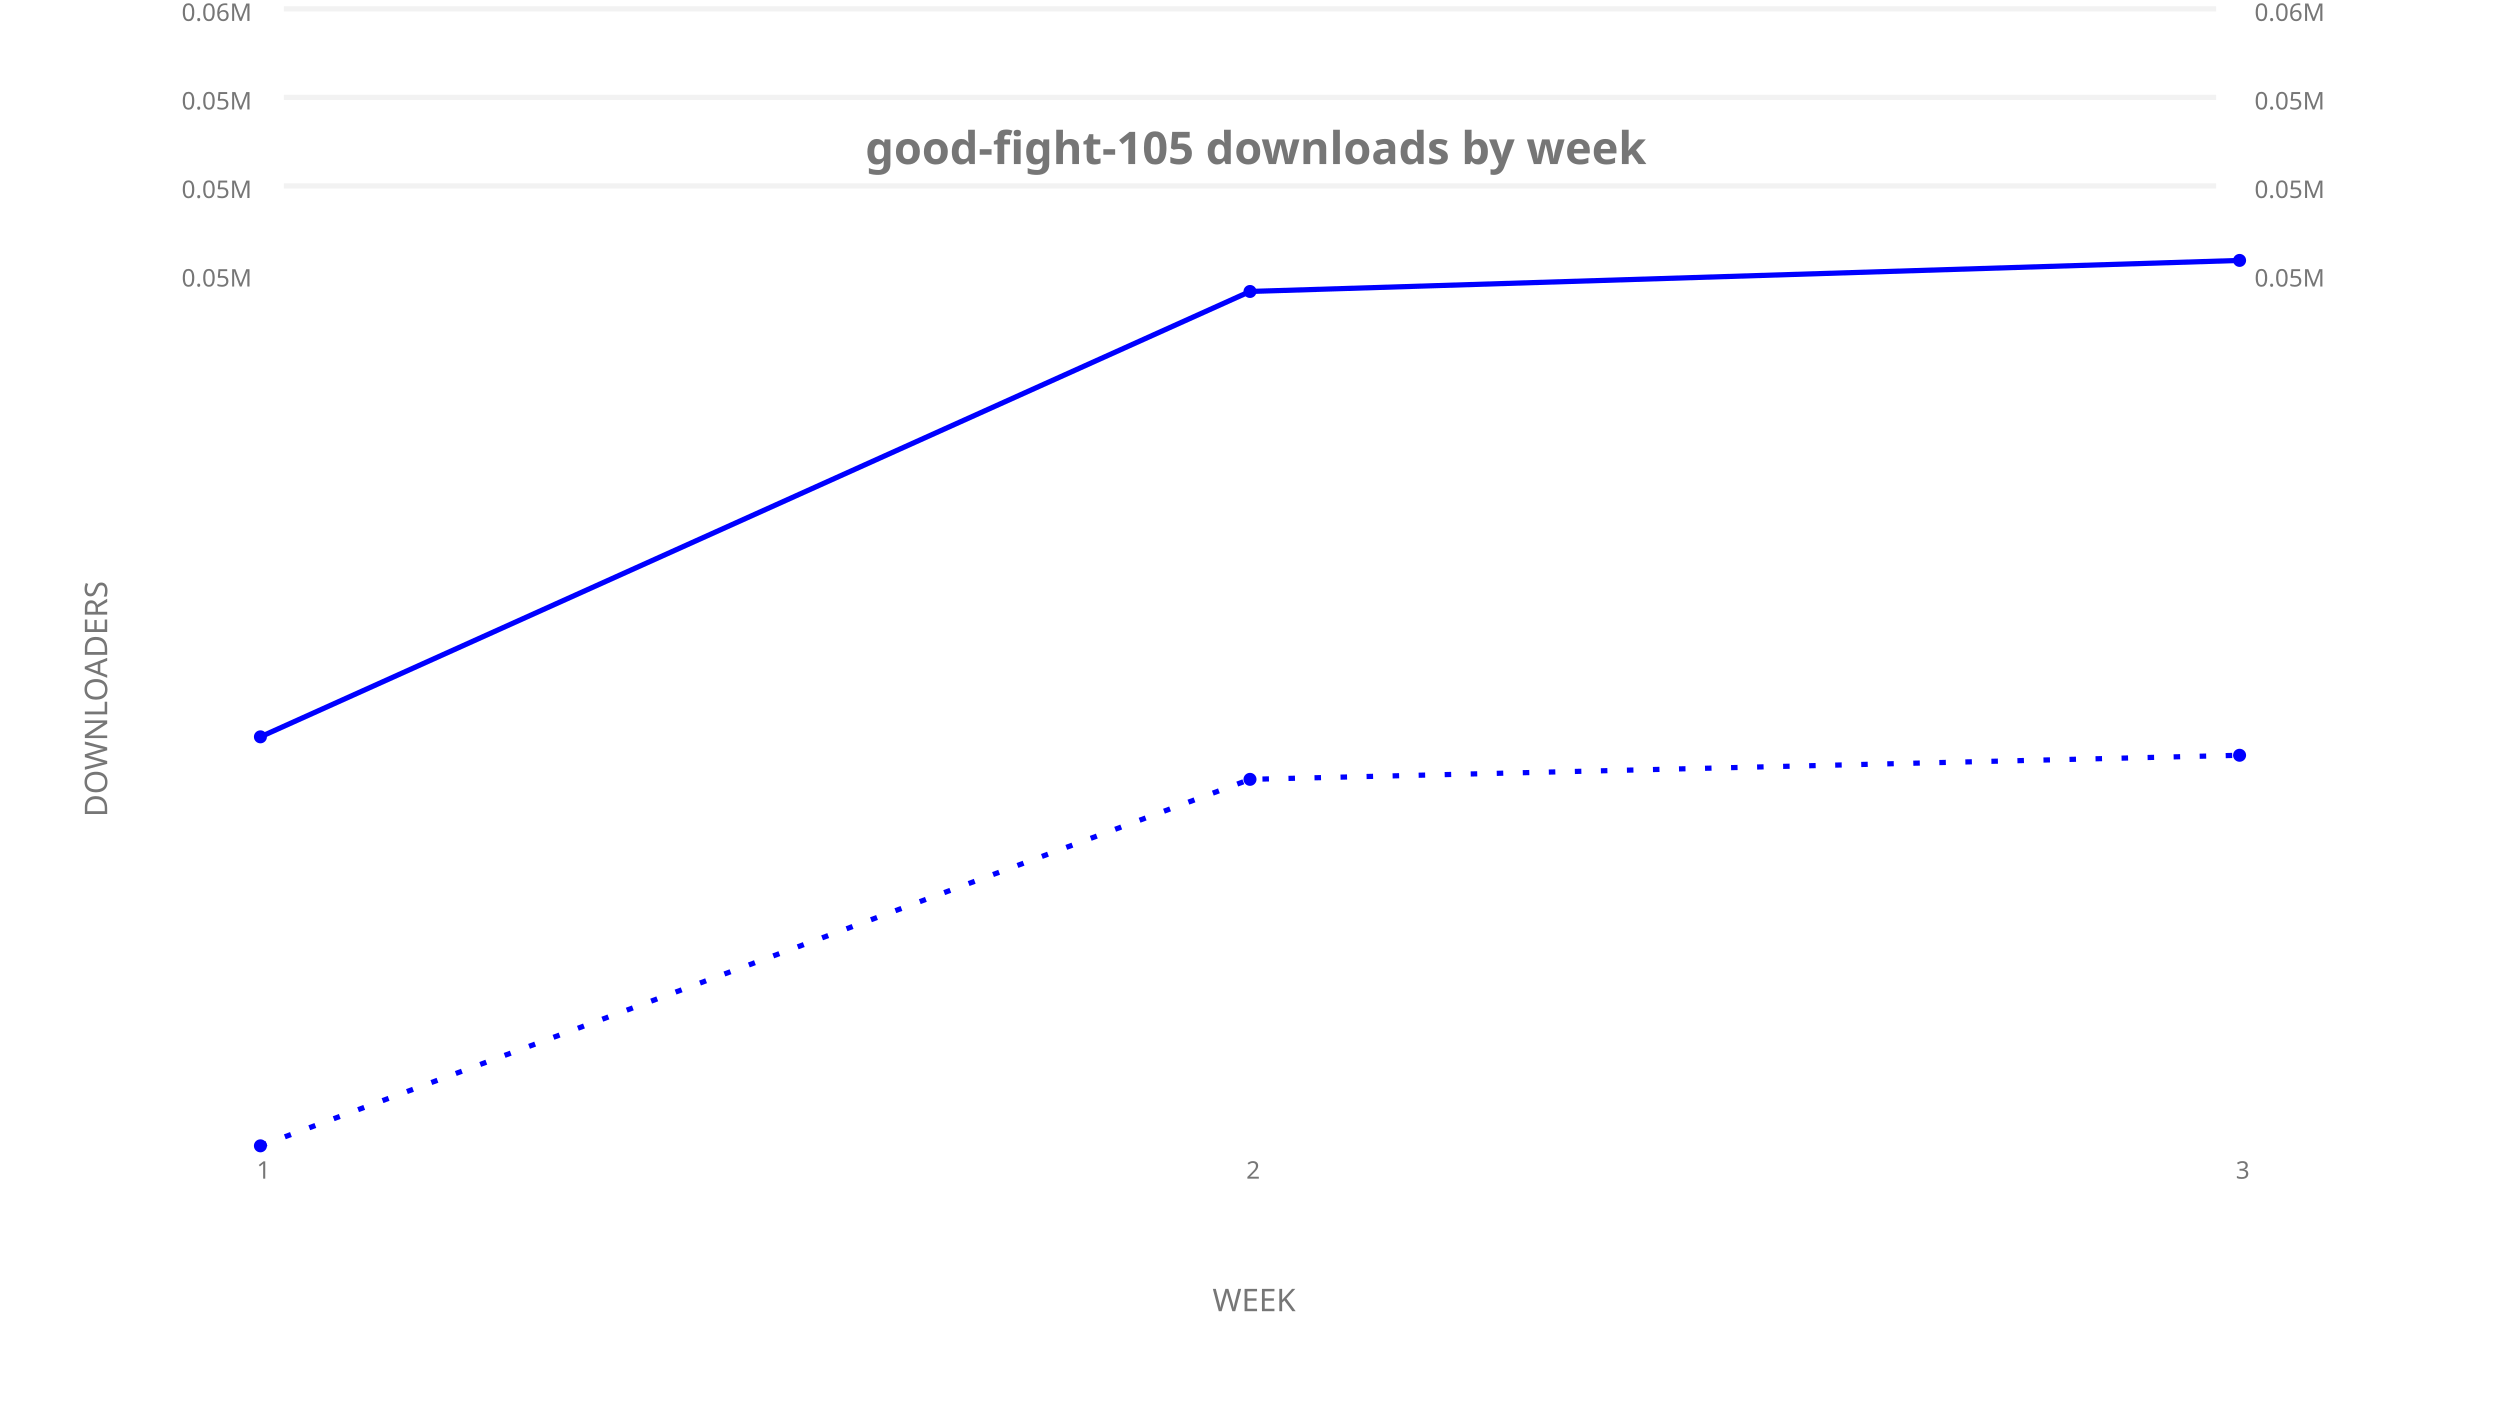
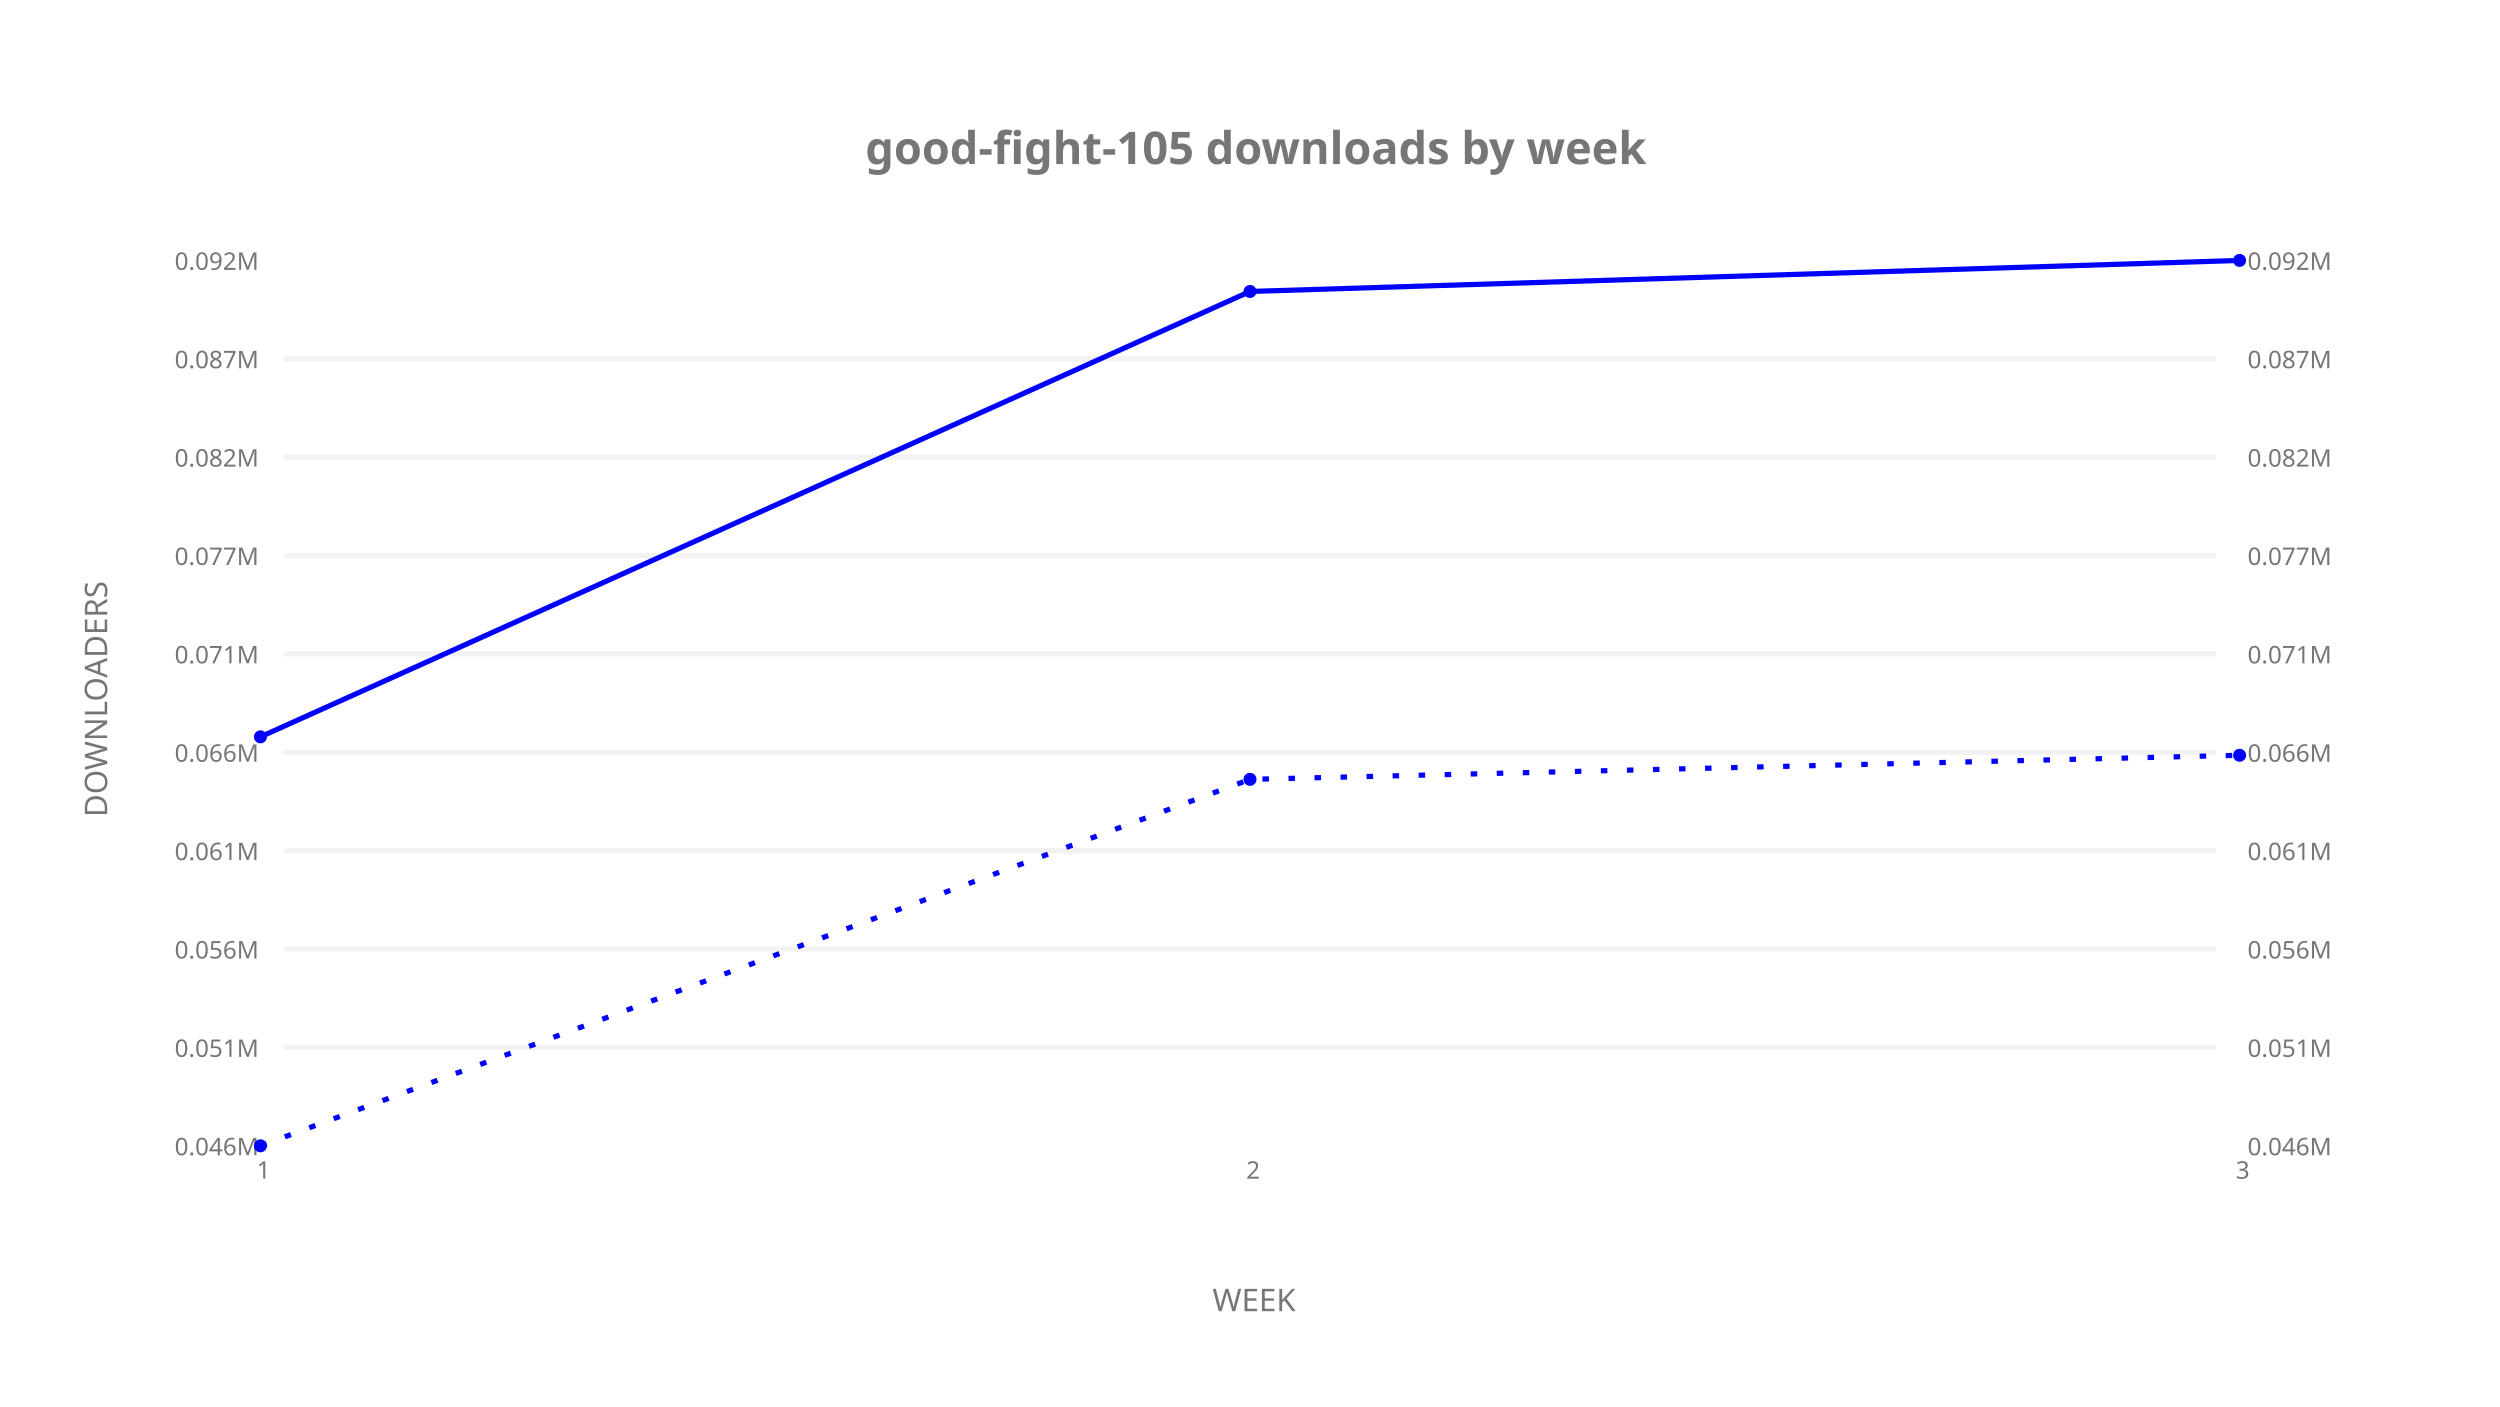
<svg xmlns="http://www.w3.org/2000/svg" xml:space="preserve" id="good-fight-105-downloads-by-week-good-fight-105-week" x="0px" y="0px" width="1920px" height="1080px" viewBox="0 0 1920 1080" enable-background="new 0 0 1920 1080" role="img">
  <g id="annotations">
    <text x="960" y="126" font-family="Atkinson Hyperlegible" font-size="26pt" text-anchor="middle" text-align="center" font-weight="600" font-style="normal" style="fill:rgb(118,118,118); fill-opacity:1; stroke:rgb(118,118,118); stroke-opacity:0; stroke-width:0.5"> good-fight-105 downloads by week</text>
    <g id="axes-lines">
      <text x="960" y="1007" font-family="Atkinson Hyperlegible" font-size="18pt" text-anchor="middle" text-align="center" font-weight="500" font-style="normal" style="fill:rgb(118,118,118); fill-opacity:1; stroke:rgb(118,118,118); stroke-opacity:0; stroke-width:0.5"> WEEK</text>
      <text x="73" y="540" font-family="Atkinson Hyperlegible" font-size="18pt" text-anchor="middle" text-align="center" dominant-baseline="central" font-weight="500" font-style="normal" style="fill:rgb(118,118,118); fill-opacity:1; stroke:rgb(118,118,118); stroke-opacity:0; stroke-width:0.5" transform="rotate(-90,73,540)"> DOWNLOADERS</text>
    </g>
    <g id="tic-y-label-lines">
-       <line x1="218" y1="142.81" x2="1702" y2="142.81" style="fill:rgb(0,0,255); fill-opacity:0; stroke:rgb(242,242,242); stroke-opacity:1; stroke-width:4" />
-       <line x1="218" y1="74.81" x2="1702" y2="74.81" style="fill:rgb(0,0,255); fill-opacity:0; stroke:rgb(242,242,242); stroke-opacity:1; stroke-width:4" />
-       <line x1="218" y1="6.81" x2="1702" y2="6.81" style="fill:rgb(0,0,255); fill-opacity:0; stroke:rgb(242,242,242); stroke-opacity:1; stroke-width:4" />
-       <line x1="218" y1="-61.19" x2="1702" y2="-61.19" style="fill:rgb(0,0,255); fill-opacity:0; stroke:rgb(242,242,242); stroke-opacity:1; stroke-width:4" />
-       <line x1="218" y1="-129.19" x2="1702" y2="-129.19" style="fill:rgb(0,0,255); fill-opacity:0; stroke:rgb(242,242,242); stroke-opacity:1; stroke-width:4" />
-       <line x1="218" y1="-197.19" x2="1702" y2="-197.19" style="fill:rgb(0,0,255); fill-opacity:0; stroke:rgb(242,242,242); stroke-opacity:1; stroke-width:4" />
-       <line x1="218" y1="-265.19" x2="1702" y2="-265.19" style="fill:rgb(0,0,255); fill-opacity:0; stroke:rgb(242,242,242); stroke-opacity:1; stroke-width:4" />
-       <line x1="218" y1="-333.19" x2="1702" y2="-333.19" style="fill:rgb(0,0,255); fill-opacity:0; stroke:rgb(242,242,242); stroke-opacity:1; stroke-width:4" />
-       <line x1="218" y1="-401.19" x2="1702" y2="-401.19" style="fill:rgb(0,0,255); fill-opacity:0; stroke:rgb(242,242,242); stroke-opacity:1; stroke-width:4" />
+       <line x1="218" y1="804.444" x2="1702" y2="804.444" style="fill:rgb(0,0,255); fill-opacity:0; stroke:rgb(242,242,242); stroke-opacity:1; stroke-width:4" />
+       <line x1="218" y1="728.889" x2="1702" y2="728.889" style="fill:rgb(0,0,255); fill-opacity:0; stroke:rgb(242,242,242); stroke-opacity:1; stroke-width:4" />
+       <line x1="218" y1="653.333" x2="1702" y2="653.333" style="fill:rgb(0,0,255); fill-opacity:0; stroke:rgb(242,242,242); stroke-opacity:1; stroke-width:4" />
+       <line x1="218" y1="577.778" x2="1702" y2="577.778" style="fill:rgb(0,0,255); fill-opacity:0; stroke:rgb(242,242,242); stroke-opacity:1; stroke-width:4" />
+       <line x1="218" y1="502.222" x2="1702" y2="502.222" style="fill:rgb(0,0,255); fill-opacity:0; stroke:rgb(242,242,242); stroke-opacity:1; stroke-width:4" />
+       <line x1="218" y1="426.667" x2="1702" y2="426.667" style="fill:rgb(0,0,255); fill-opacity:0; stroke:rgb(242,242,242); stroke-opacity:1; stroke-width:4" />
+       <line x1="218" y1="351.111" x2="1702" y2="351.111" style="fill:rgb(0,0,255); fill-opacity:0; stroke:rgb(242,242,242); stroke-opacity:1; stroke-width:4" />
+       <line x1="218" y1="275.556" x2="1702" y2="275.556" style="fill:rgb(0,0,255); fill-opacity:0; stroke:rgb(242,242,242); stroke-opacity:1; stroke-width:4" />
    </g>
    <g id="tic-x-labels">
      <text x="200" y="898" font-family="Atkinson Hyperlegible" font-size="14pt" text-anchor="middle" text-align="center" dominant-baseline="central" font-weight="400" font-style="normal" style="fill:rgb(118,118,118); fill-opacity:1; stroke:rgb(118,118,118); stroke-opacity:0; stroke-width:0.5"> 1</text>
      <text x="960" y="898" font-family="Atkinson Hyperlegible" font-size="14pt" text-anchor="middle" text-align="center" dominant-baseline="central" font-weight="400" font-style="normal" style="fill:rgb(118,118,118); fill-opacity:1; stroke:rgb(118,118,118); stroke-opacity:0; stroke-width:0.5"> 2</text>
      <text x="1720" y="898" font-family="Atkinson Hyperlegible" font-size="14pt" text-anchor="middle" text-align="center" dominant-baseline="central" font-weight="400" font-style="normal" style="fill:rgb(118,118,118); fill-opacity:1; stroke:rgb(118,118,118); stroke-opacity:0; stroke-width:0.5"> 3</text>
    </g>
    <g id="tic-y-labels">
-       <text x="164" y="212.81" font-family="Atkinson Hyperlegible" font-size="14pt" text-anchor="middle" text-align="center" dominant-baseline="central" font-weight="400" font-style="normal" style="fill:rgb(118,118,118); fill-opacity:1; stroke:rgb(118,118,118); stroke-opacity:0; stroke-width:0.5"> 0.05M</text>
-       <text x="1756" y="212.81" font-family="Atkinson Hyperlegible" font-size="14pt" text-anchor="middle" text-align="center" dominant-baseline="central" font-weight="400" font-style="normal" style="fill:rgb(118,118,118); fill-opacity:1; stroke:rgb(118,118,118); stroke-opacity:0; stroke-width:0.5"> 0.05M</text>
-       <text x="164" y="144.81" font-family="Atkinson Hyperlegible" font-size="14pt" text-anchor="middle" text-align="center" dominant-baseline="central" font-weight="400" font-style="normal" style="fill:rgb(118,118,118); fill-opacity:1; stroke:rgb(118,118,118); stroke-opacity:0; stroke-width:0.5"> 0.05M</text>
-       <text x="1756" y="144.81" font-family="Atkinson Hyperlegible" font-size="14pt" text-anchor="middle" text-align="center" dominant-baseline="central" font-weight="400" font-style="normal" style="fill:rgb(118,118,118); fill-opacity:1; stroke:rgb(118,118,118); stroke-opacity:0; stroke-width:0.5"> 0.05M</text>
-       <text x="164" y="76.81" font-family="Atkinson Hyperlegible" font-size="14pt" text-anchor="middle" text-align="center" dominant-baseline="central" font-weight="400" font-style="normal" style="fill:rgb(118,118,118); fill-opacity:1; stroke:rgb(118,118,118); stroke-opacity:0; stroke-width:0.5"> 0.05M</text>
-       <text x="1756" y="76.81" font-family="Atkinson Hyperlegible" font-size="14pt" text-anchor="middle" text-align="center" dominant-baseline="central" font-weight="400" font-style="normal" style="fill:rgb(118,118,118); fill-opacity:1; stroke:rgb(118,118,118); stroke-opacity:0; stroke-width:0.5"> 0.05M</text>
-       <text x="164" y="8.81" font-family="Atkinson Hyperlegible" font-size="14pt" text-anchor="middle" text-align="center" dominant-baseline="central" font-weight="400" font-style="normal" style="fill:rgb(118,118,118); fill-opacity:1; stroke:rgb(118,118,118); stroke-opacity:0; stroke-width:0.5"> 0.06M</text>
-       <text x="1756" y="8.81" font-family="Atkinson Hyperlegible" font-size="14pt" text-anchor="middle" text-align="center" dominant-baseline="central" font-weight="400" font-style="normal" style="fill:rgb(118,118,118); fill-opacity:1; stroke:rgb(118,118,118); stroke-opacity:0; stroke-width:0.5"> 0.06M</text>
-       <text x="164" y="-59.19" font-family="Atkinson Hyperlegible" font-size="14pt" text-anchor="middle" text-align="center" dominant-baseline="central" font-weight="400" font-style="normal" style="fill:rgb(118,118,118); fill-opacity:1; stroke:rgb(118,118,118); stroke-opacity:0; stroke-width:0.5"> 0.06M</text>
-       <text x="1756" y="-59.19" font-family="Atkinson Hyperlegible" font-size="14pt" text-anchor="middle" text-align="center" dominant-baseline="central" font-weight="400" font-style="normal" style="fill:rgb(118,118,118); fill-opacity:1; stroke:rgb(118,118,118); stroke-opacity:0; stroke-width:0.5"> 0.06M</text>
-       <text x="164" y="-127.19" font-family="Atkinson Hyperlegible" font-size="14pt" text-anchor="middle" text-align="center" dominant-baseline="central" font-weight="400" font-style="normal" style="fill:rgb(118,118,118); fill-opacity:1; stroke:rgb(118,118,118); stroke-opacity:0; stroke-width:0.5"> 0.07M</text>
-       <text x="1756" y="-127.19" font-family="Atkinson Hyperlegible" font-size="14pt" text-anchor="middle" text-align="center" dominant-baseline="central" font-weight="400" font-style="normal" style="fill:rgb(118,118,118); fill-opacity:1; stroke:rgb(118,118,118); stroke-opacity:0; stroke-width:0.5"> 0.07M</text>
-       <text x="164" y="-195.19" font-family="Atkinson Hyperlegible" font-size="14pt" text-anchor="middle" text-align="center" dominant-baseline="central" font-weight="400" font-style="normal" style="fill:rgb(118,118,118); fill-opacity:1; stroke:rgb(118,118,118); stroke-opacity:0; stroke-width:0.5"> 0.07M</text>
-       <text x="1756" y="-195.19" font-family="Atkinson Hyperlegible" font-size="14pt" text-anchor="middle" text-align="center" dominant-baseline="central" font-weight="400" font-style="normal" style="fill:rgb(118,118,118); fill-opacity:1; stroke:rgb(118,118,118); stroke-opacity:0; stroke-width:0.5"> 0.07M</text>
-       <text x="164" y="-263.19" font-family="Atkinson Hyperlegible" font-size="14pt" text-anchor="middle" text-align="center" dominant-baseline="central" font-weight="400" font-style="normal" style="fill:rgb(118,118,118); fill-opacity:1; stroke:rgb(118,118,118); stroke-opacity:0; stroke-width:0.5"> 0.08M</text>
-       <text x="1756" y="-263.19" font-family="Atkinson Hyperlegible" font-size="14pt" text-anchor="middle" text-align="center" dominant-baseline="central" font-weight="400" font-style="normal" style="fill:rgb(118,118,118); fill-opacity:1; stroke:rgb(118,118,118); stroke-opacity:0; stroke-width:0.5"> 0.08M</text>
-       <text x="164" y="-331.19" font-family="Atkinson Hyperlegible" font-size="14pt" text-anchor="middle" text-align="center" dominant-baseline="central" font-weight="400" font-style="normal" style="fill:rgb(118,118,118); fill-opacity:1; stroke:rgb(118,118,118); stroke-opacity:0; stroke-width:0.5"> 0.08M</text>
-       <text x="1756" y="-331.19" font-family="Atkinson Hyperlegible" font-size="14pt" text-anchor="middle" text-align="center" dominant-baseline="central" font-weight="400" font-style="normal" style="fill:rgb(118,118,118); fill-opacity:1; stroke:rgb(118,118,118); stroke-opacity:0; stroke-width:0.5"> 0.08M</text>
-       <text x="164" y="-399.19" font-family="Atkinson Hyperlegible" font-size="14pt" text-anchor="middle" text-align="center" dominant-baseline="central" font-weight="400" font-style="normal" style="fill:rgb(118,118,118); fill-opacity:1; stroke:rgb(118,118,118); stroke-opacity:0; stroke-width:0.5"> 0.09M</text>
-       <text x="1756" y="-399.19" font-family="Atkinson Hyperlegible" font-size="14pt" text-anchor="middle" text-align="center" dominant-baseline="central" font-weight="400" font-style="normal" style="fill:rgb(118,118,118); fill-opacity:1; stroke:rgb(118,118,118); stroke-opacity:0; stroke-width:0.5"> 0.09M</text>
+       <text x="164" y="880" font-family="Atkinson Hyperlegible" font-size="14pt" text-anchor="middle" text-align="center" dominant-baseline="central" font-weight="400" font-style="normal" style="fill:rgb(118,118,118); fill-opacity:1; stroke:rgb(118,118,118); stroke-opacity:0; stroke-width:0.5"> 0.046M</text>
+       <text x="1756" y="880" font-family="Atkinson Hyperlegible" font-size="14pt" text-anchor="middle" text-align="center" dominant-baseline="central" font-weight="400" font-style="normal" style="fill:rgb(118,118,118); fill-opacity:1; stroke:rgb(118,118,118); stroke-opacity:0; stroke-width:0.5"> 0.046M</text>
+       <text x="164" y="804.444" font-family="Atkinson Hyperlegible" font-size="14pt" text-anchor="middle" text-align="center" dominant-baseline="central" font-weight="400" font-style="normal" style="fill:rgb(118,118,118); fill-opacity:1; stroke:rgb(118,118,118); stroke-opacity:0; stroke-width:0.5"> 0.051M</text>
+       <text x="1756" y="804.444" font-family="Atkinson Hyperlegible" font-size="14pt" text-anchor="middle" text-align="center" dominant-baseline="central" font-weight="400" font-style="normal" style="fill:rgb(118,118,118); fill-opacity:1; stroke:rgb(118,118,118); stroke-opacity:0; stroke-width:0.5"> 0.051M</text>
+       <text x="164" y="728.889" font-family="Atkinson Hyperlegible" font-size="14pt" text-anchor="middle" text-align="center" dominant-baseline="central" font-weight="400" font-style="normal" style="fill:rgb(118,118,118); fill-opacity:1; stroke:rgb(118,118,118); stroke-opacity:0; stroke-width:0.5"> 0.056M</text>
+       <text x="1756" y="728.889" font-family="Atkinson Hyperlegible" font-size="14pt" text-anchor="middle" text-align="center" dominant-baseline="central" font-weight="400" font-style="normal" style="fill:rgb(118,118,118); fill-opacity:1; stroke:rgb(118,118,118); stroke-opacity:0; stroke-width:0.5"> 0.056M</text>
+       <text x="164" y="653.333" font-family="Atkinson Hyperlegible" font-size="14pt" text-anchor="middle" text-align="center" dominant-baseline="central" font-weight="400" font-style="normal" style="fill:rgb(118,118,118); fill-opacity:1; stroke:rgb(118,118,118); stroke-opacity:0; stroke-width:0.5"> 0.061M</text>
+       <text x="1756" y="653.333" font-family="Atkinson Hyperlegible" font-size="14pt" text-anchor="middle" text-align="center" dominant-baseline="central" font-weight="400" font-style="normal" style="fill:rgb(118,118,118); fill-opacity:1; stroke:rgb(118,118,118); stroke-opacity:0; stroke-width:0.5"> 0.061M</text>
+       <text x="164" y="577.778" font-family="Atkinson Hyperlegible" font-size="14pt" text-anchor="middle" text-align="center" dominant-baseline="central" font-weight="400" font-style="normal" style="fill:rgb(118,118,118); fill-opacity:1; stroke:rgb(118,118,118); stroke-opacity:0; stroke-width:0.5"> 0.066M</text>
+       <text x="1756" y="577.778" font-family="Atkinson Hyperlegible" font-size="14pt" text-anchor="middle" text-align="center" dominant-baseline="central" font-weight="400" font-style="normal" style="fill:rgb(118,118,118); fill-opacity:1; stroke:rgb(118,118,118); stroke-opacity:0; stroke-width:0.5"> 0.066M</text>
+       <text x="164" y="502.222" font-family="Atkinson Hyperlegible" font-size="14pt" text-anchor="middle" text-align="center" dominant-baseline="central" font-weight="400" font-style="normal" style="fill:rgb(118,118,118); fill-opacity:1; stroke:rgb(118,118,118); stroke-opacity:0; stroke-width:0.5"> 0.071M</text>
+       <text x="1756" y="502.222" font-family="Atkinson Hyperlegible" font-size="14pt" text-anchor="middle" text-align="center" dominant-baseline="central" font-weight="400" font-style="normal" style="fill:rgb(118,118,118); fill-opacity:1; stroke:rgb(118,118,118); stroke-opacity:0; stroke-width:0.5"> 0.071M</text>
+       <text x="164" y="426.667" font-family="Atkinson Hyperlegible" font-size="14pt" text-anchor="middle" text-align="center" dominant-baseline="central" font-weight="400" font-style="normal" style="fill:rgb(118,118,118); fill-opacity:1; stroke:rgb(118,118,118); stroke-opacity:0; stroke-width:0.5"> 0.077M</text>
+       <text x="1756" y="426.667" font-family="Atkinson Hyperlegible" font-size="14pt" text-anchor="middle" text-align="center" dominant-baseline="central" font-weight="400" font-style="normal" style="fill:rgb(118,118,118); fill-opacity:1; stroke:rgb(118,118,118); stroke-opacity:0; stroke-width:0.5"> 0.077M</text>
+       <text x="164" y="351.111" font-family="Atkinson Hyperlegible" font-size="14pt" text-anchor="middle" text-align="center" dominant-baseline="central" font-weight="400" font-style="normal" style="fill:rgb(118,118,118); fill-opacity:1; stroke:rgb(118,118,118); stroke-opacity:0; stroke-width:0.5"> 0.082M</text>
+       <text x="1756" y="351.111" font-family="Atkinson Hyperlegible" font-size="14pt" text-anchor="middle" text-align="center" dominant-baseline="central" font-weight="400" font-style="normal" style="fill:rgb(118,118,118); fill-opacity:1; stroke:rgb(118,118,118); stroke-opacity:0; stroke-width:0.5"> 0.082M</text>
+       <text x="164" y="275.556" font-family="Atkinson Hyperlegible" font-size="14pt" text-anchor="middle" text-align="center" dominant-baseline="central" font-weight="400" font-style="normal" style="fill:rgb(118,118,118); fill-opacity:1; stroke:rgb(118,118,118); stroke-opacity:0; stroke-width:0.5"> 0.087M</text>
+       <text x="1756" y="275.556" font-family="Atkinson Hyperlegible" font-size="14pt" text-anchor="middle" text-align="center" dominant-baseline="central" font-weight="400" font-style="normal" style="fill:rgb(118,118,118); fill-opacity:1; stroke:rgb(118,118,118); stroke-opacity:0; stroke-width:0.5"> 0.087M</text>
+       <text x="164" y="200" font-family="Atkinson Hyperlegible" font-size="14pt" text-anchor="middle" text-align="center" dominant-baseline="central" font-weight="400" font-style="normal" style="fill:rgb(118,118,118); fill-opacity:1; stroke:rgb(118,118,118); stroke-opacity:0; stroke-width:0.5"> 0.092M</text>
+       <text x="1756" y="200" font-family="Atkinson Hyperlegible" font-size="14pt" text-anchor="middle" text-align="center" dominant-baseline="central" font-weight="400" font-style="normal" style="fill:rgb(118,118,118); fill-opacity:1; stroke:rgb(118,118,118); stroke-opacity:0; stroke-width:0.5"> 0.092M</text>
    </g>
  </g>
  <g id="polyline-good-fight-105 downloads by week">
    <polyline points="200,565.891 960,223.849 1720,200 " style="fill:rgb(0,0,255); fill-opacity:0; stroke:rgb(0,0,255); stroke-opacity:1; stroke-width:4" />
  </g>
  <g id="markers-good-fight-105 downloads by week">
    <circle cx="200" cy="565.891" r="5" style="fill:rgb(0,0,255); fill-opacity:1; stroke:rgb(0,0,255); stroke-opacity:0; stroke-width:4">
</circle>
    <circle cx="960" cy="223.849" r="5" style="fill:rgb(0,0,255); fill-opacity:1; stroke:rgb(0,0,255); stroke-opacity:0; stroke-width:4">
</circle>
    <circle cx="1720" cy="200" r="5" style="fill:rgb(0,0,255); fill-opacity:1; stroke:rgb(0,0,255); stroke-opacity:0; stroke-width:4">
</circle>
  </g>
  <g id="polyline-good-fight-105 downloads by week uploaders">
    <polyline points="200,880 960,598.539 1720,580.049 " stroke-dasharray="5 15" style="fill:rgb(0,0,255); fill-opacity:0; stroke:rgb(0,0,255); stroke-opacity:1; stroke-width:4" />
  </g>
  <g id="markers-good-fight-105 downloads by week uploaders">
    <circle cx="200" cy="880" r="5" style="fill:rgb(0,0,255); fill-opacity:1; stroke:rgb(0,0,255); stroke-opacity:0; stroke-width:4">
</circle>
    <circle cx="960" cy="598.539" r="5" style="fill:rgb(0,0,255); fill-opacity:1; stroke:rgb(0,0,255); stroke-opacity:0; stroke-width:4">
</circle>
    <circle cx="1720" cy="580.049" r="5" style="fill:rgb(0,0,255); fill-opacity:1; stroke:rgb(0,0,255); stroke-opacity:0; stroke-width:4">
</circle>
  </g>
</svg>
